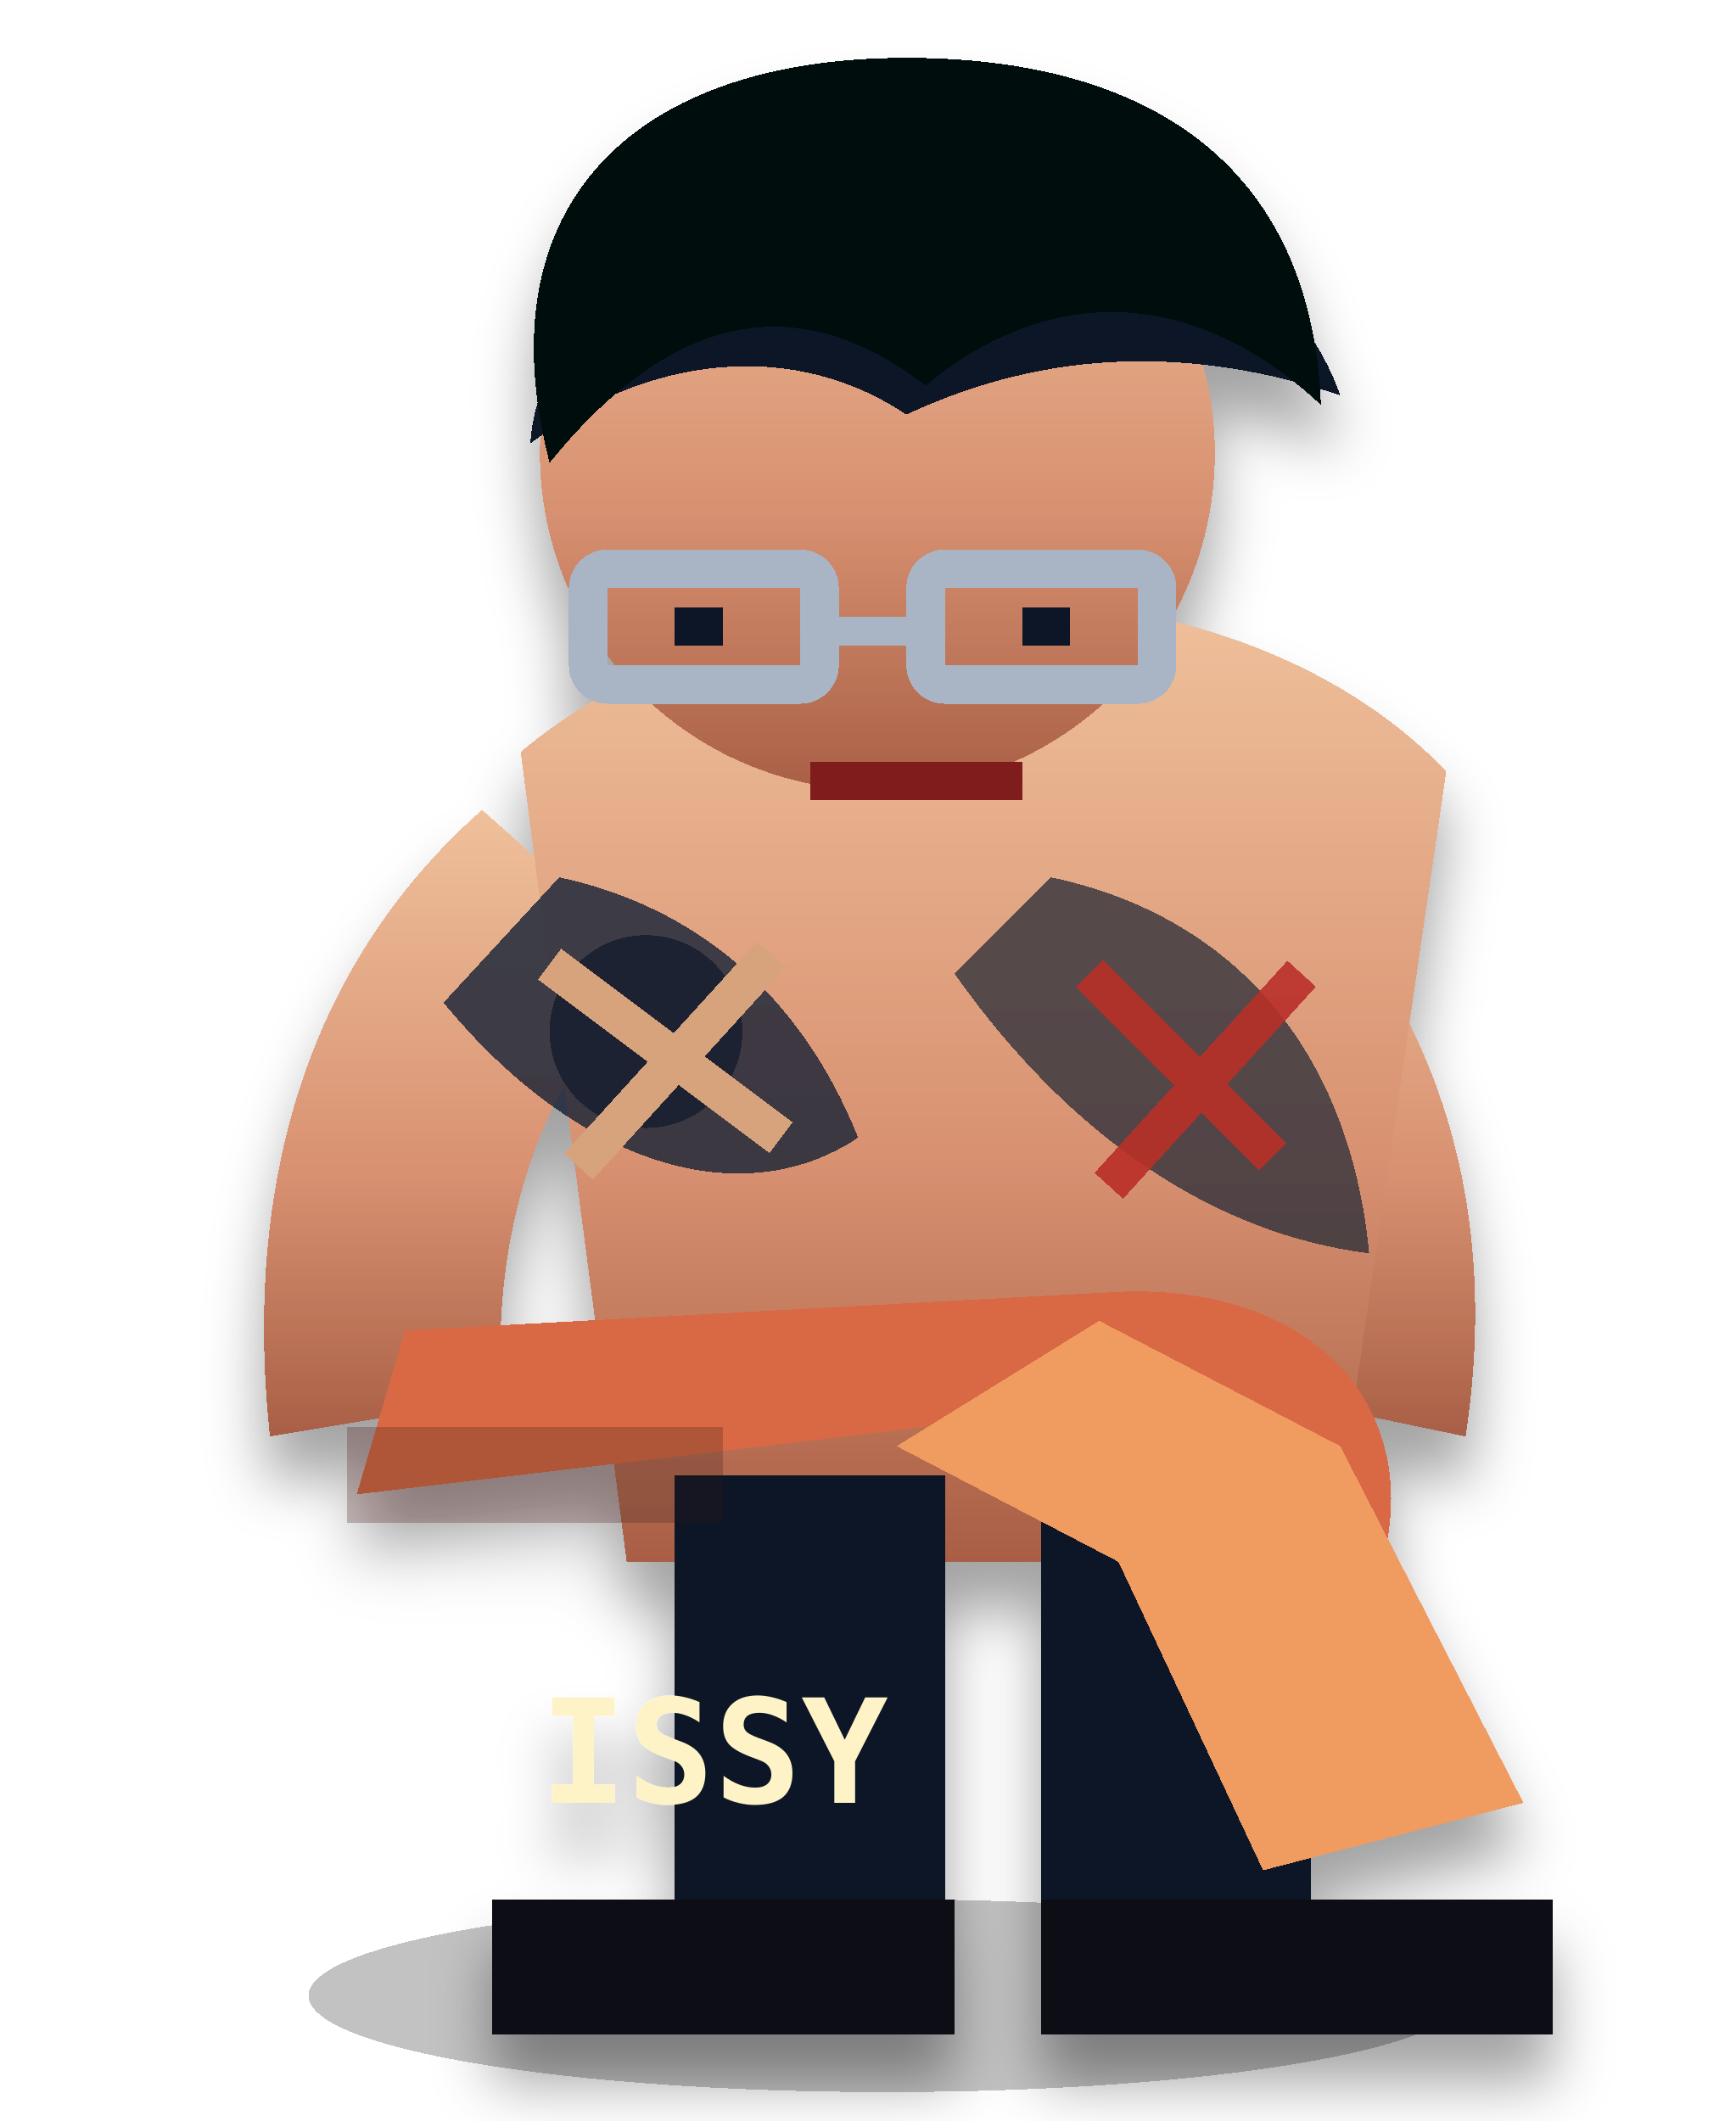
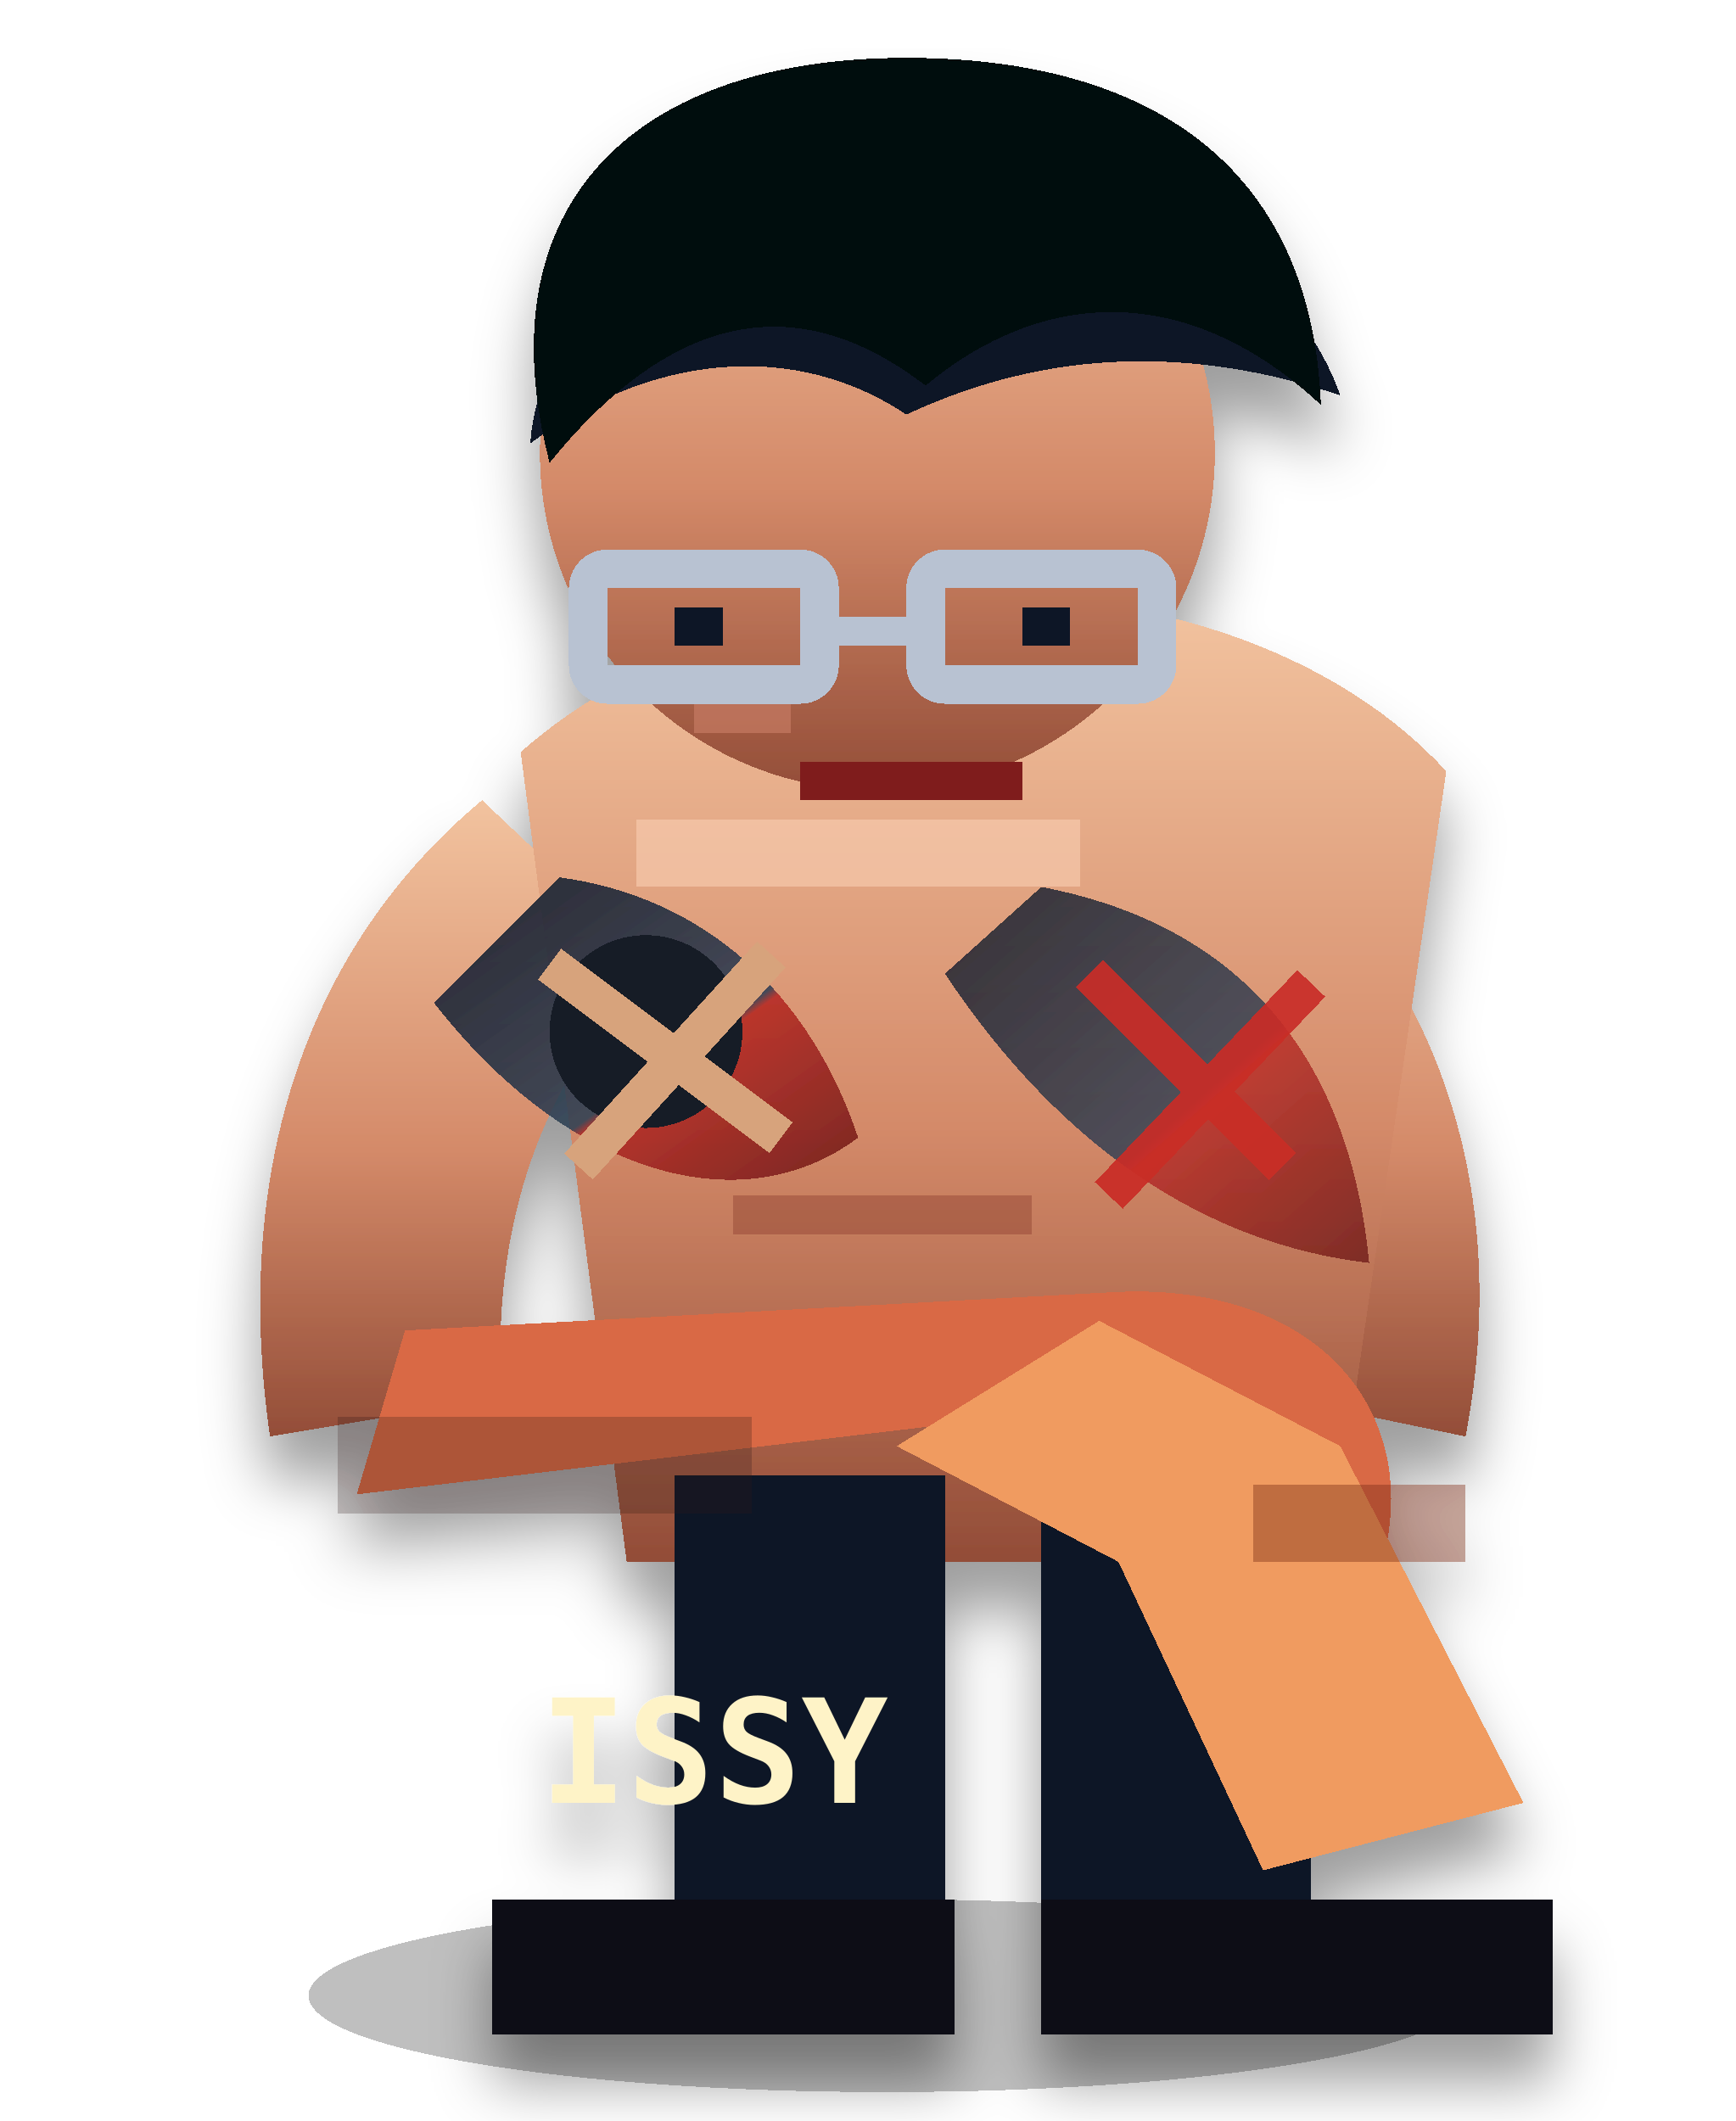
<svg xmlns="http://www.w3.org/2000/svg" viewBox="0 0 180 220" shape-rendering="crispEdges">
  <defs>
    <linearGradient id="skin" x1="0" x2="0" y1="0" y2="1">
-       <stop offset="0" stop-color="#efc09b" />
-       <stop offset=".58" stop-color="#d89171" />
-       <stop offset="1" stop-color="#a95f46" />
+       <stop offset="0" stop-color="#f2c39f" />
+       <stop offset=".55" stop-color="#d48a69" />
+       <stop offset="1" stop-color="#934d38" />
    </linearGradient>
-     <linearGradient id="tattoo" x1="0" x2="1" y1="0" y2="1">
-       <stop offset="0" stop-color="#121826" />
-       <stop offset=".46" stop-color="#394152" />
-       <stop offset=".48" stop-color="#af3028" />
-       <stop offset="1" stop-color="#6d1f1b" />
+     <linearGradient id="ink" x1="0" x2="1" y1="0" y2="1">
+       <stop offset="0" stop-color="#111827" />
+       <stop offset=".58" stop-color="#334155" />
+       <stop offset=".6" stop-color="#b72b25" />
+       <stop offset="1" stop-color="#6f1d1b" />
    </linearGradient>
    <filter id="shadow" x="-20%" y="-20%" width="140%" height="140%">
-       <feDropShadow dx="0" dy="5" stdDeviation="3" flood-color="#000" flood-opacity=".36" />
+       <feDropShadow dx="0" dy="5" stdDeviation="3" flood-color="#000" flood-opacity=".38" />
    </filter>
  </defs>
-   <ellipse cx="92" cy="207" rx="60" ry="10" fill="#000" opacity=".24" />
+   <ellipse cx="92" cy="207" rx="60" ry="10" fill="#000" opacity=".25" />
  <g filter="url(#shadow)">
-     <path d="M50 84c-17 15-25 37-22 65l24-4c-1-18 4-33 16-45z" fill="url(#skin)" />
-     <path d="M128 84c20 16 28 39 24 65l-24-5c2-18-4-33-18-44z" fill="url(#skin)" />
-     <path d="M54 78c25-21 73-22 96 2l-12 82H65z" fill="url(#skin)" />
-     <path d="M58 91c14 3 25 12 31 27-12 8-29 3-43-14z" fill="#20283a" opacity=".85" />
-     <circle cx="67" cy="107" r="10" fill="#1b2130" />
-     <path d="M57 100l24 18M80 99l-20 22" stroke="#d7a37b" stroke-width="4" />
-     <path d="M109 91c19 4 31 18 33 39-16-2-31-12-43-29z" fill="#262b37" opacity=".75" />
-     <path d="M113 101l19 19M135 101l-20 22" stroke="#b92f28" stroke-width="4" opacity=".9" />
+     <path d="M50 83c-18 15-26 38-22 66l24-4c-1-18 4-33 16-45z" fill="url(#skin)" />
+     <path d="M128 83c21 16 29 40 24 66l-24-5c2-18-4-33-18-44z" fill="url(#skin)" />
+     <path d="M54 78c25-22 74-22 96 2l-12 82H65z" fill="url(#skin)" />
+     <rect x="66" y="85" width="46" height="7" fill="#f5c8aa" opacity=".72" />
    <rect x="70" y="153" width="28" height="46" fill="#111827" />
    <rect x="108" y="153" width="28" height="46" fill="#111827" />
    <rect x="51" y="197" width="48" height="14" fill="#070a12" />
    <rect x="108" y="197" width="53" height="14" fill="#070a12" />
+     <path d="M58 91c15 2 26 12 31 27-12 9-30 4-44-14z" fill="url(#ink)" opacity=".9" />
+     <circle cx="67" cy="107" r="10" fill="#151a26" />
+     <path d="M57 100l24 18M80 99l-20 22" stroke="#d7a37b" stroke-width="4" />
+     <path d="M108 92c21 4 32 18 34 39-17-2-32-12-44-30z" fill="url(#ink)" opacity=".82" />
+     <path d="M113 101l20 20M136 102l-21 22" stroke="#c92d27" stroke-width="4" opacity=".92" />
+     <rect x="76" y="124" width="31" height="4" fill="#8b3f2d" opacity=".42" />
    <circle cx="91" cy="47" r="35" fill="url(#skin)" />
-     <path d="M55 46c2-30 72-39 84-5-15-5-30-5-45 2-12-8-27-6-39 3z" fill="#111827" />
-     <path d="M57 48c13-16 26-18 39-8 12-10 27-11 41 2-1-25-18-36-43-36-28 0-44 15-37 42z" fill="#06080d" />
-     <rect x="61" y="59" width="24" height="12" rx="2" fill="none" stroke="#a9b4c4" stroke-width="4" />
-     <rect x="96" y="59" width="24" height="12" rx="2" fill="none" stroke="#a9b4c4" stroke-width="4" />
-     <rect x="85" y="64" width="11" height="3" fill="#a9b4c4" />
+     <path d="M55 46c2-31 72-39 84-5-15-5-30-5-45 2-12-8-27-6-39 3z" fill="#111827" />
+     <path d="M57 48c13-16 26-18 39-8 12-10 27-11 41 2-1-25-18-36-43-36-28 0-44 15-37 42z" fill="#05070c" />
+     <rect x="61" y="59" width="24" height="12" rx="2" fill="none" stroke="#b8c2d2" stroke-width="4" />
+     <rect x="96" y="59" width="24" height="12" rx="2" fill="none" stroke="#b8c2d2" stroke-width="4" />
+     <rect x="85" y="64" width="11" height="3" fill="#b8c2d2" />
    <rect x="70" y="63" width="5" height="4" fill="#111827" />
    <rect x="106" y="63" width="5" height="4" fill="#111827" />
-     <rect x="84" y="79" width="22" height="4" fill="#7f1d1d" />
+     <rect x="83" y="79" width="23" height="4" fill="#7f1d1d" />
+     <rect x="72" y="73" width="10" height="3" fill="#c87d66" opacity=".65" />
    <path d="M42 138l74-4c24-1 35 17 24 36l-18-11c5-8 1-13-9-13l-76 9z" fill="#d96945" />
    <path d="M114 137l25 13 19 37-27 7-15-32-23-12z" fill="#f09b61" />
-     <path d="M36 148h39v10H36z" fill="#2f1b16" opacity=".24" />
+     <rect x="35" y="147" width="43" height="10" fill="#2f1b16" opacity=".26" />
+     <rect x="130" y="154" width="22" height="8" fill="#7c2d12" opacity=".42" />
    <text x="56" y="187" font-family="monospace" font-size="15" font-weight="900" fill="#fef3c7">ISSY</text>
  </g>
</svg>
